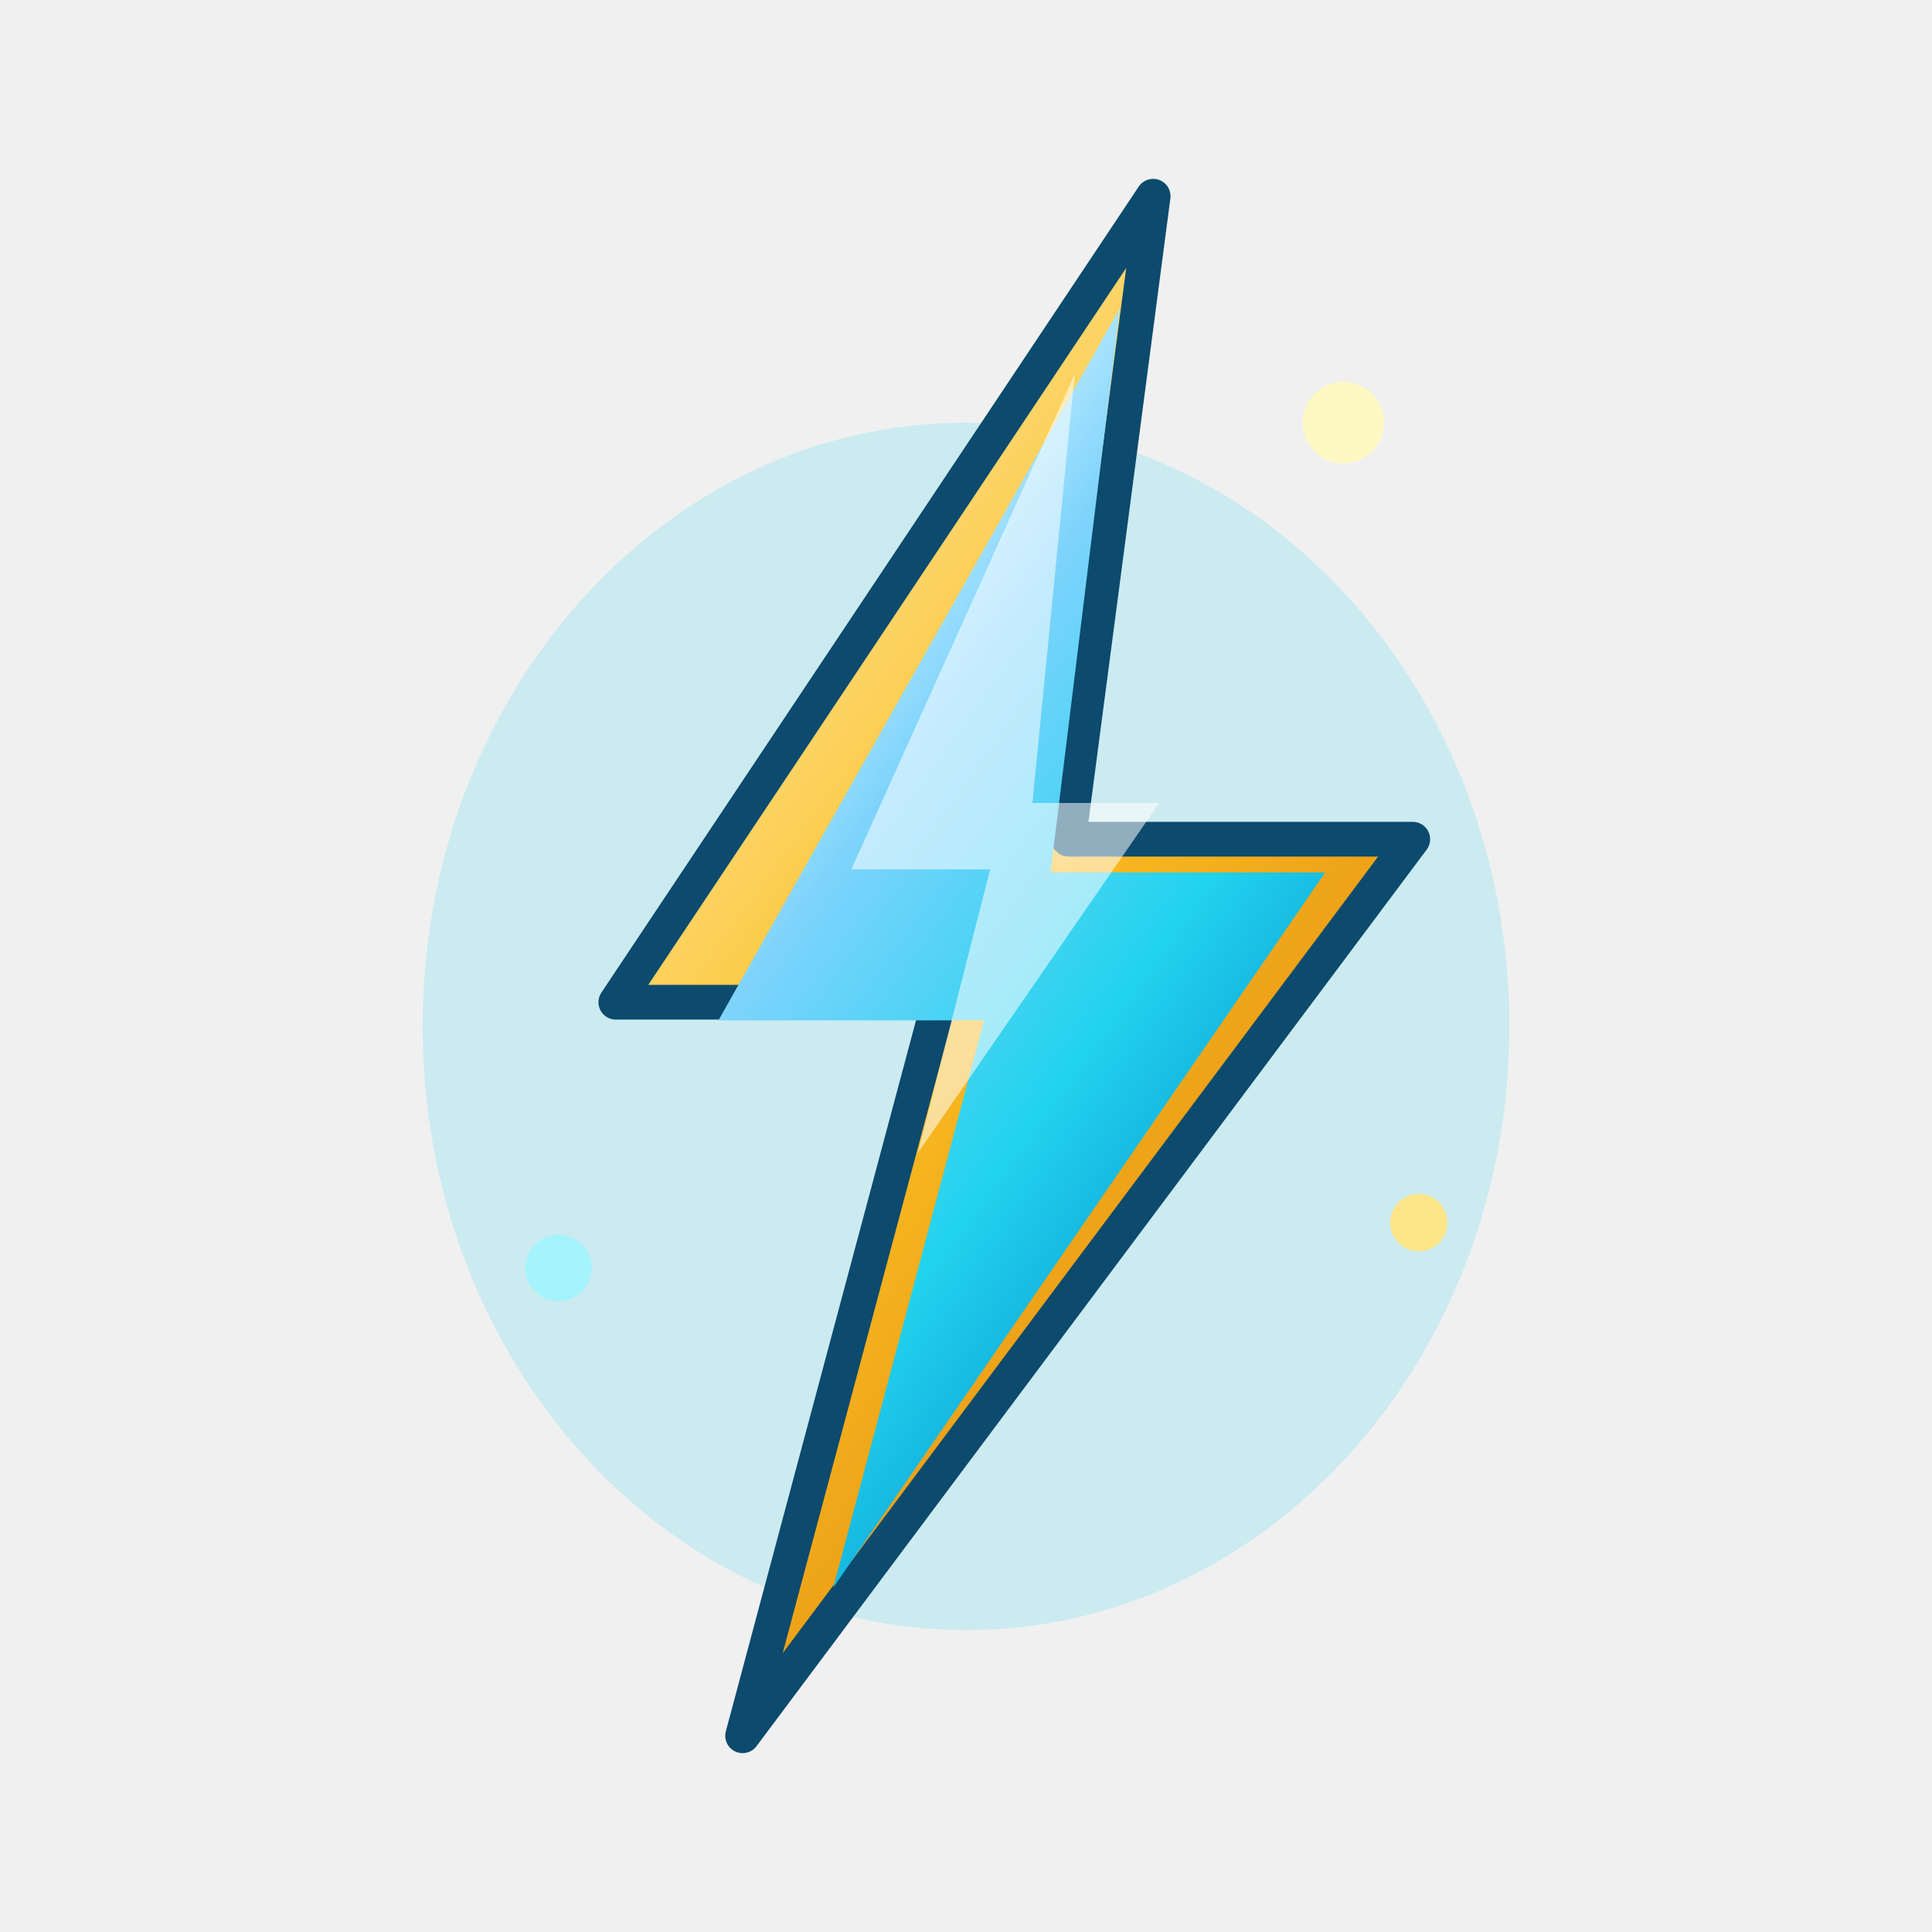
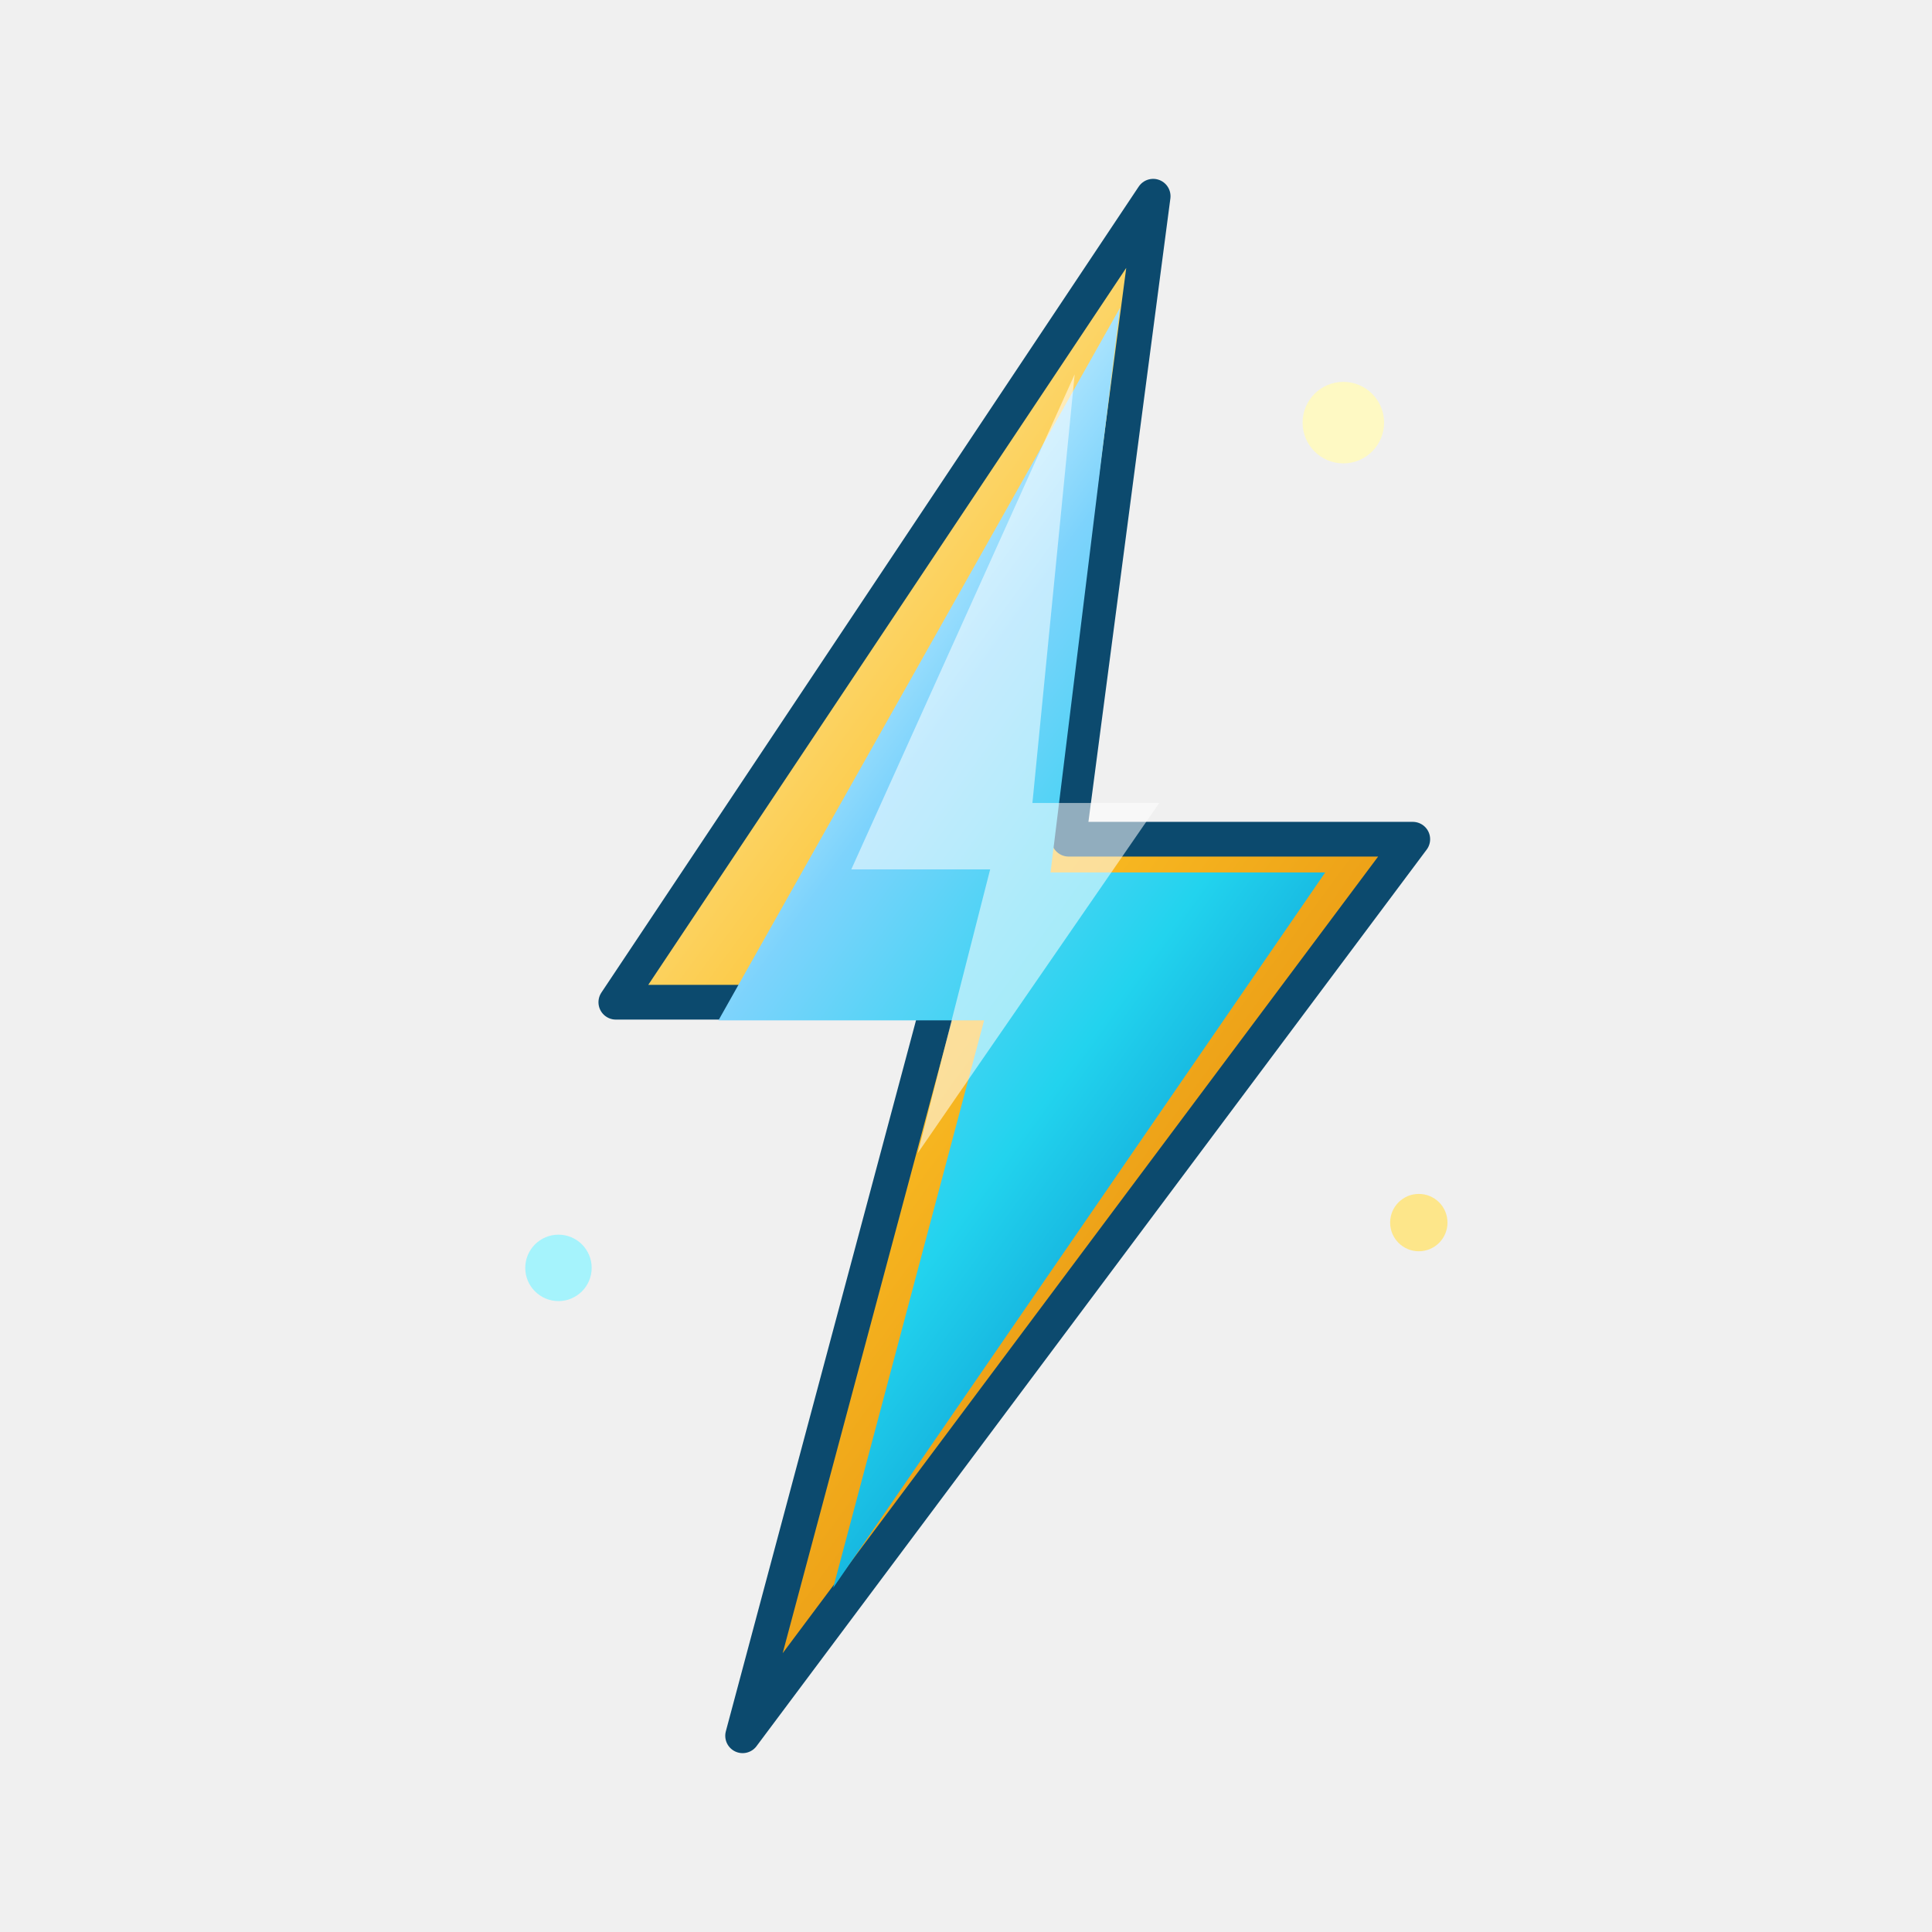
<svg xmlns="http://www.w3.org/2000/svg" viewBox="0 0 64 64" role="img" aria-label="action points">
  <defs>
    <linearGradient id="apBoltCore" x1="22%" y1="8%" x2="78%" y2="92%">
      <stop offset="0%" stop-color="#f0fdff" />
      <stop offset="28%" stop-color="#7dd3fc" />
      <stop offset="62%" stop-color="#22d3ee" />
      <stop offset="100%" stop-color="#0284c7" />
    </linearGradient>
    <linearGradient id="apBoltEdge" x1="15%" y1="0%" x2="85%" y2="100%">
      <stop offset="0%" stop-color="#fef3c7" />
      <stop offset="45%" stop-color="#fbbf24" />
      <stop offset="100%" stop-color="#d97706" />
    </linearGradient>
  </defs>
-   <ellipse cx="32" cy="34" rx="18" ry="20" fill="#22d3ee" opacity="0.18" />
  <path fill="url(#apBoltEdge)" stroke="#0c4a6e" stroke-width="1.15" stroke-linejoin="round" d="M38.2 6.5 L20.4 33.2 H31.1 L24.6 57.5 L46.8 27.8 H35.4 Z" />
  <path fill="url(#apBoltCore)" d="M37.1 10.2 L23.8 33.8 H32.6 L27.6 52.6 L43.9 28.9 H34.8 Z" />
  <path fill="#ffffff" opacity="0.55" d="M35.6 12.4 L28.2 28.8 H32.8 L30.4 38.2 L38.4 26.6 H34.2 Z" />
  <circle cx="44.5" cy="14" r="1.35" fill="#fef9c3" />
  <circle cx="18.5" cy="42" r="1.1" fill="#a5f3fc" />
  <circle cx="47" cy="40.5" r="0.95" fill="#fde68a" />
</svg>
